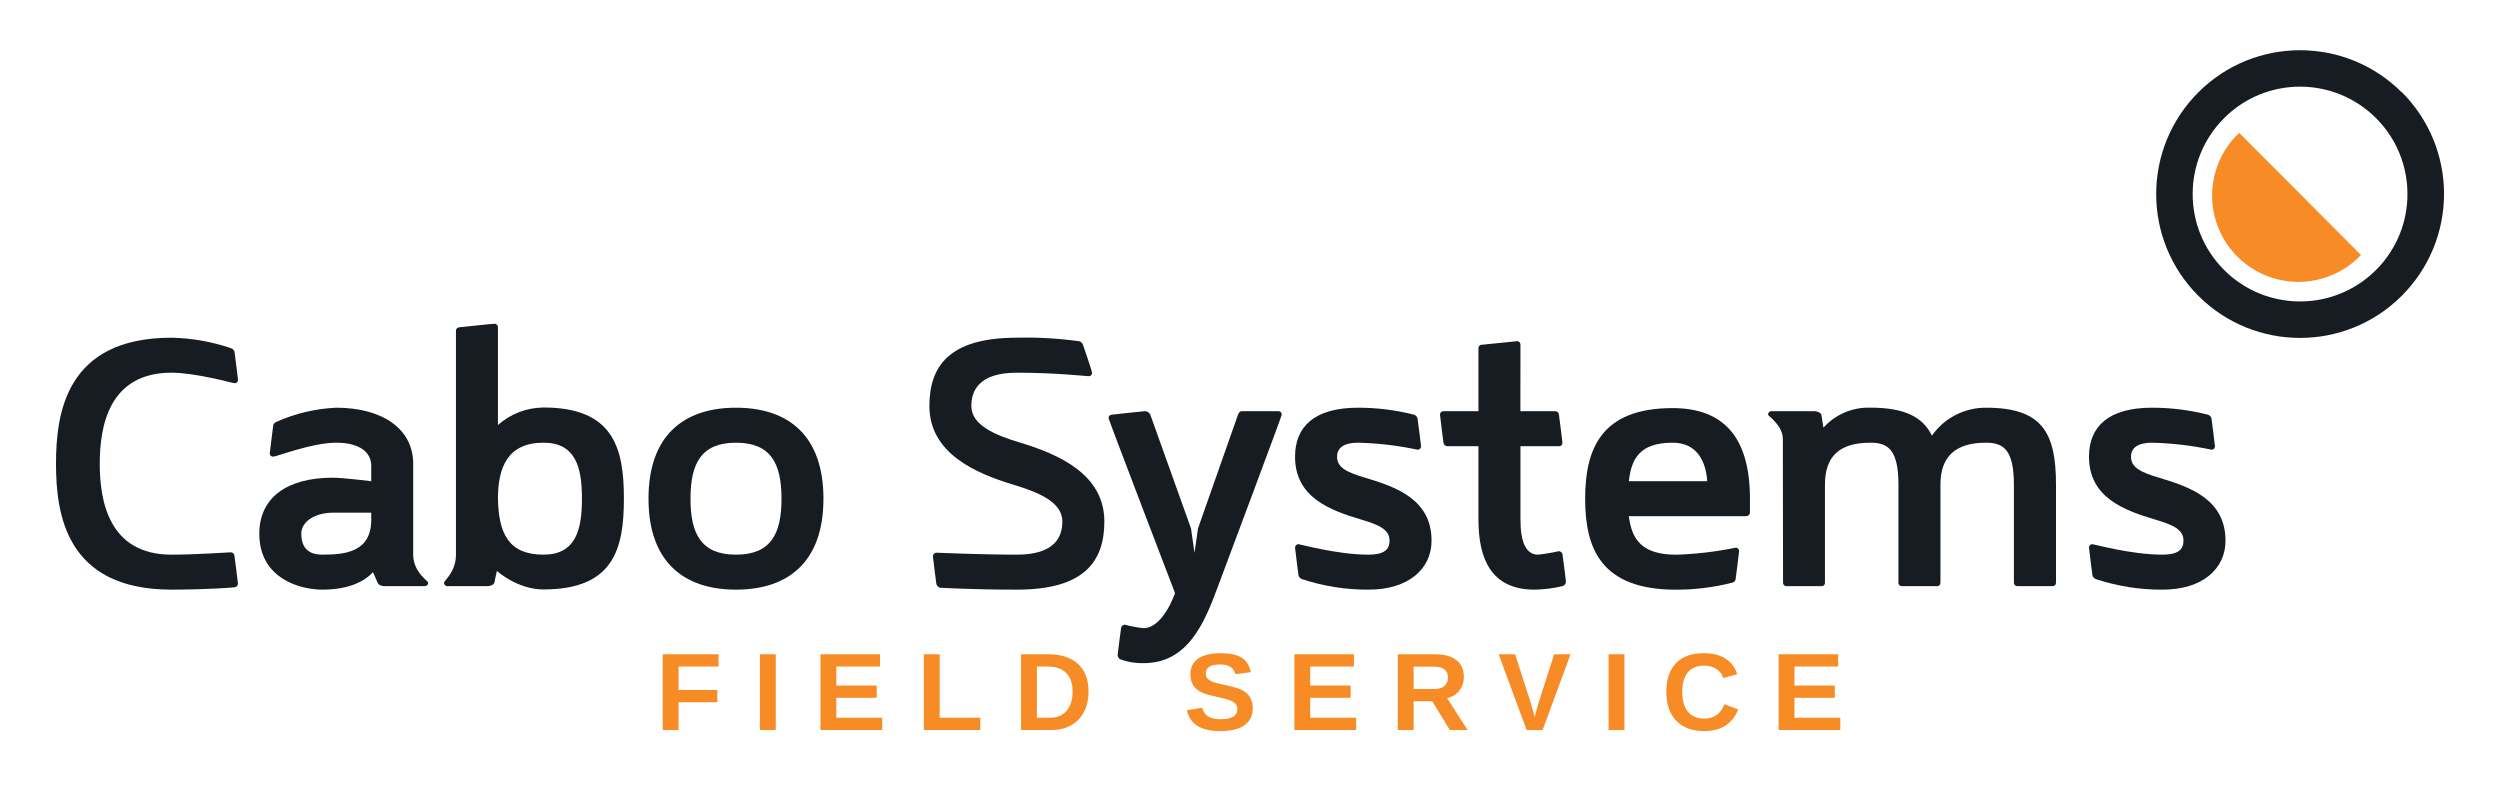
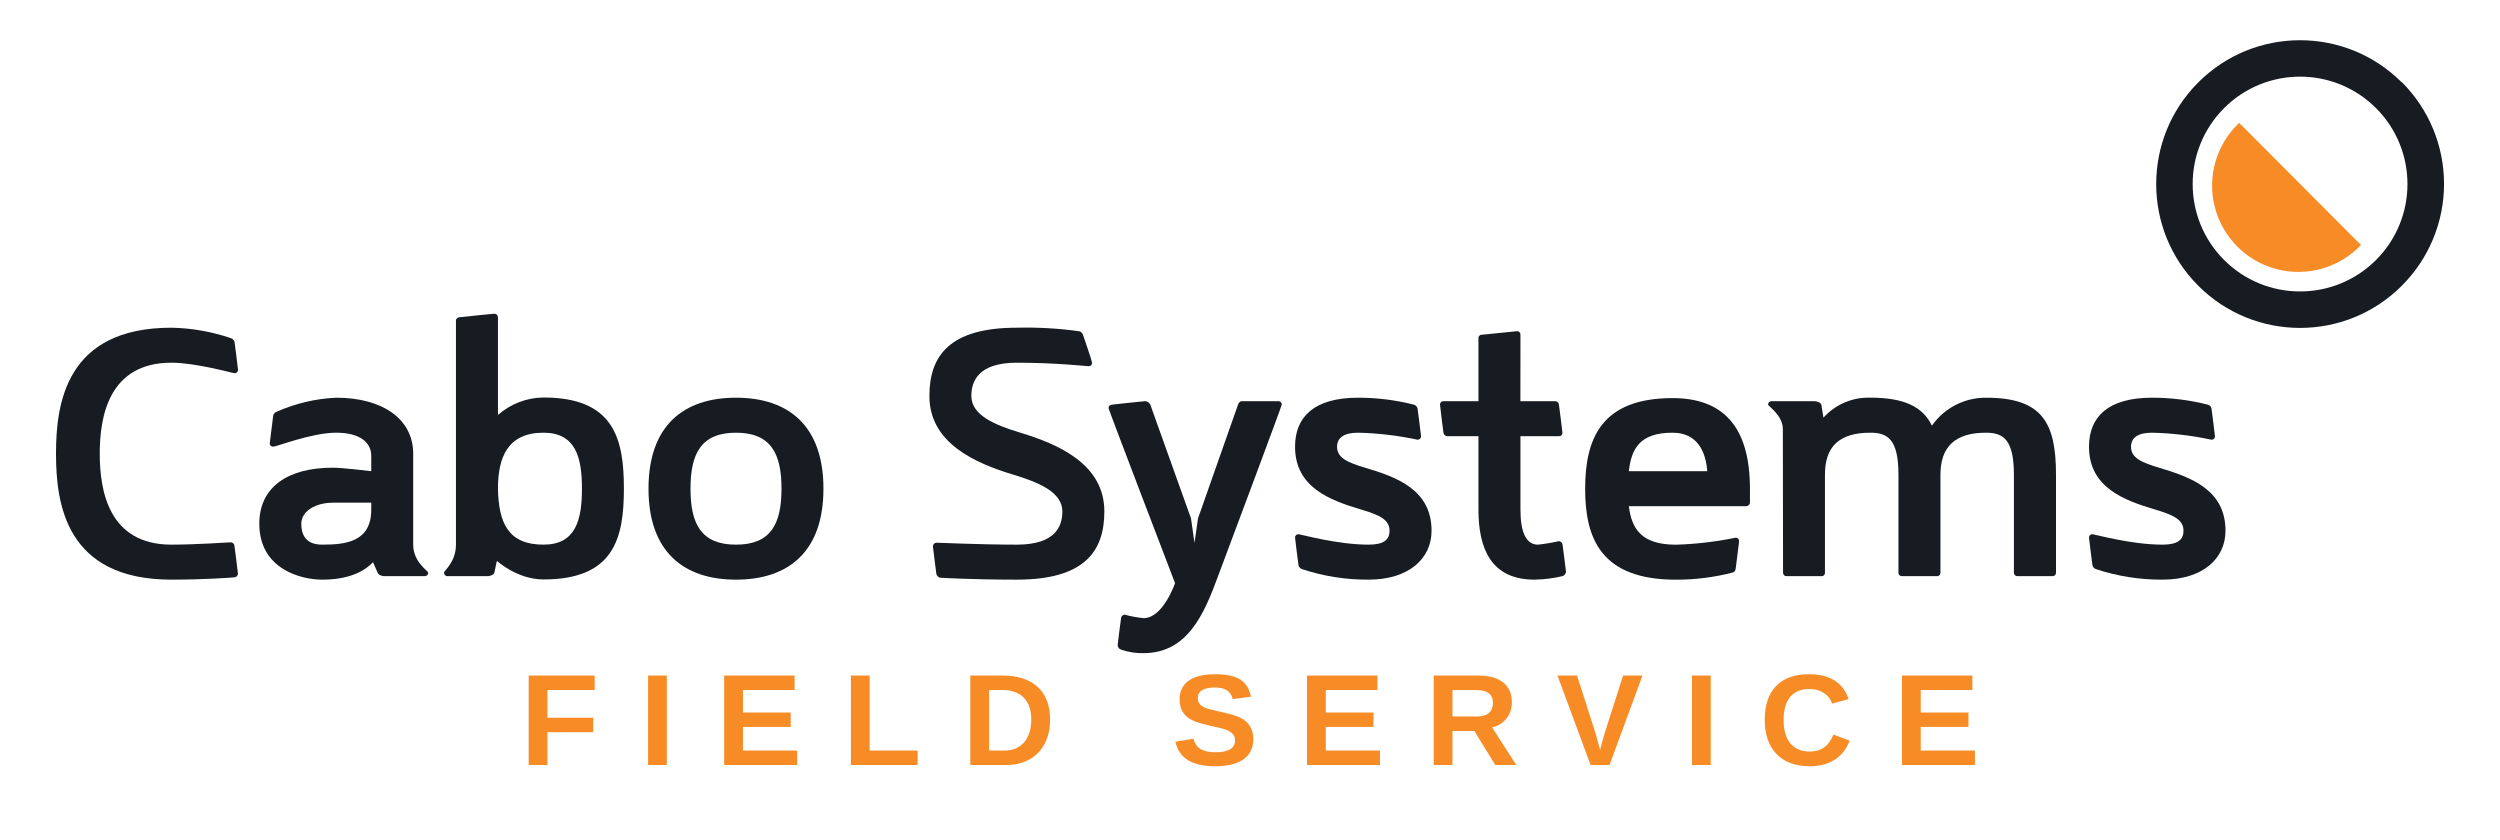
- <svg xmlns="http://www.w3.org/2000/svg" viewBox="0 0 500 160" width="1000" height="320">
-   <defs>
-     <style>
-       .st-text{font-family:'Montserrat',sans-serif,Arial;font-weight:800;font-size:22px;fill:#f78c26;letter-spacing:6px;}
-     </style>
-   </defs>
-   <g transform="translate(11.2, 10)">
-     <path style="fill:#161c22;fill-rule:evenodd;" d="M464,44a21.48,21.48,0,1,1,0-30.38A21.48,21.48,0,0,1,464,44Zm5.15-35.53a28.77,28.77,0,1,0,0,40.69A28.77,28.77,0,0,0,469.17,8.43Z" />
-     <path style="fill:#f78c26;fill-rule:evenodd;" d="M436.63,16.57A17.26,17.26,0,1,0,461,41Z" />
-     <path style="fill:#161c22;fill-rule:evenodd;" d="M23.09,64.54c-12.59,0-14.34,10.85-14.34,18.2s1.75,18.19,14.34,18.19c4.9,0,11.55-.47,11.9-.47a.75.75,0,0,1,.7.7s.7,5.32.7,5.6a.75.75,0,0,1-.7.7c-.42.06-5.88.47-12.6.47C2,107.93,0,92.82,0,82.74s2-25.2,23.09-25.2A39.29,39.29,0,0,1,35,59.64a1.15,1.15,0,0,1,.7.7s.7,5.32.7,5.6a.66.66,0,0,1-.7.7C35.34,66.64,28,64.54,23.09,64.54Z" />
-     <path style="fill:#161c22;fill-rule:evenodd;" d="M63.05,93.93V92.54H55.36c-3.43,0-6.3,1.68-6.3,4.2,0,3.77,2.59,4.19,4.2,4.19,4.69,0,9.79-.56,9.79-7Zm.35,10.5c-1.4,1.54-4.4,3.5-10.14,3.5-4.27,0-12.6-2.1-12.6-11.19,0-7.21,5.53-11.2,14.7-11.2,2,0,7.69.7,7.69.7V83.16c0-2.73-2.37-4.62-7-4.62-4.9,0-11.9,2.79-12.6,2.79a.65.65,0,0,1-.7-.69c0-.14.7-5.6.7-5.6a1.15,1.15,0,0,1,.7-.7,32.94,32.94,0,0,1,11.9-2.8c9.17,0,15.39,4.2,15.39,11.2v18.19c0,3.5,3,5.25,3,5.6a.67.67,0,0,1-.7.7H65.58c-.28,0-1.12-.21-1.26-.7Z" />
-     <path style="fill:#161c22;fill-rule:evenodd;" d="M97.49,100.93c6.44,0,7.7-4.9,7.7-11.19s-1.26-11.2-7.7-11.2c-7.14,0-9.1,4.9-9.1,11.2.14,6.78,2,11.19,9.1,11.19Zm-11.06,6.3H78.31a.66.66,0,0,1-.7-.7c0-.42,2.38-2.1,2.38-5.6V56.14c0-.41.28-.63.7-.69,0,0,6.58-.7,7-.7a.69.69,0,0,1,.7.7V75a13.92,13.92,0,0,1,9.1-3.5c14.06,0,16.09,8.19,16.09,18.2s-2,18.19-16.09,18.19c-5.25,0-9.31-3.71-9.31-3.71s-.42,1.82-.49,2.31S86.71,107.23,86.43,107.23Z" />
-     <path style="fill:#161c22;fill-rule:evenodd;" d="M136,100.93c7,0,9.1-4.19,9.1-11.19s-2.1-11.2-9.1-11.2-9.1,4.2-9.1,11.2,2.1,11.19,9.1,11.19Zm0-29.39c10.5,0,17.49,5.6,17.49,18.2s-7,18.19-17.49,18.19-17.5-5.6-17.5-18.19S125.48,71.54,136,71.54Z" />
-     <path style="fill:#161c22;fill-rule:evenodd;" d="M192.17,100.93c7.84,0,9.1-3.78,9.1-6.64,0-3.85-4.69-5.81-9.79-7.35-7.64-2.31-16.8-6.3-16.8-15.75,0-8,4-13.65,17.49-13.65a76.26,76.26,0,0,1,12.53.72,1.13,1.13,0,0,1,.7.7s1.82,5.3,1.82,5.58a.66.66,0,0,1-.7.7c-.35,0-6.58-.7-14.35-.7s-9.1,3.78-9.1,6.65c0,3.85,4.69,5.81,9.8,7.35,7.63,2.31,16.8,6.29,16.8,15.75,0,8-4,13.64-17.5,13.64-9.24,0-15.39-.39-15.39-.39a1.15,1.15,0,0,1-.7-.7s-.7-5.32-.7-5.6a.75.75,0,0,1,.7-.7C176.43,100.54,184.9,100.93,192.17,100.93Z" />
-     <path style="fill:#161c22;fill-rule:evenodd;" d="M236.4,72.94c.15-.42.43-.7.7-.7h7.35a.66.66,0,0,1,.7.7c0,.28-11.69,31.49-12.74,34.29-2.79,7.63-6.15,15.4-14.9,15.4a12.66,12.66,0,0,1-4.48-.7,1,1,0,0,1-.7-.84c0-.35.7-5.6.7-5.6a.83.83,0,0,1,.7-.56,23.08,23.08,0,0,0,3.78.7c3.92,0,6.3-7,6.3-7s-13.3-34.71-13.3-35c0-.49.28-.63.7-.7,0,0,6.3-.7,6.65-.7a1.27,1.27,0,0,1,1,.7L227,95.68l.7,4.9.7-4.9Z" />
-     <path style="fill:#161c22;fill-rule:evenodd;" d="M262.51,100.93c3.08,0,4.2-1,4.2-2.79,0-2.24-2.1-3.16-5.6-4.21-6.37-1.88-13.3-4.47-13.3-12.59,0-6,3.85-9.8,12.6-9.8a45.18,45.18,0,0,1,11.2,1.4,1.11,1.11,0,0,1,.69.7s.71,5.32.71,5.6a.67.67,0,0,1-.71.7,64.11,64.11,0,0,0-11.89-1.4c-2.8,0-4.2,1-4.2,2.8,0,2.24,2.1,3.15,5.6,4.2,6.37,1.89,13.3,4.41,13.3,12.6,0,5.59-4.55,9.79-12.6,9.79a41.61,41.61,0,0,1-13.3-2.1,1.15,1.15,0,0,1-.7-.7s-.7-5.32-.7-5.6a.66.66,0,0,1,.7-.69C248.86,98.84,256.21,100.93,262.51,100.93Z" />
-     <path style="fill:#161c22;fill-rule:evenodd;" d="M292.88,72.24h7a.75.75,0,0,1,.71.7s.7,5.39.7,5.6a.66.66,0,0,1-.7.7h-7.7V93.93c0,4.63,1.19,7,3.5,7a36.45,36.45,0,0,0,4.2-.7.85.85,0,0,1,.7.56s.7,5.25.7,5.6a1,1,0,0,1-.7.84,26.49,26.49,0,0,1-5.6.7c-8.68,0-11.2-6.23-11.2-14V79.24h-6.3a.81.81,0,0,1-.7-.7s-.69-5.32-.69-5.6a.66.66,0,0,1,.69-.7h7V59.64a.65.65,0,0,1,.7-.69l7-.71a.66.66,0,0,1,.7.71Z" />
-     <path style="fill:#161c22;fill-rule:evenodd;" d="M314.57,86.24h15.68c-.28-3.92-2-7.7-6.93-7.7-6.65,0-8.25,3.29-8.75,7.7Zm0,7c.56,4.48,2.45,7.7,9.45,7.7a69.85,69.85,0,0,0,11.9-1.4.66.66,0,0,1,.7.7c0,.21-.7,5.6-.7,5.6a.82.82,0,0,1-.7.7,45.18,45.18,0,0,1-11.2,1.4c-15,0-18.19-8.19-18.19-18.19s3.22-18.13,17.49-18.13c9.94,0,15.47,5.53,15.47,18.13v2.8a.76.76,0,0,1-.77.69Z" />
-     <path style="fill:#161c22;fill-rule:evenodd;" d="M345.37,77.84c0-2.8-2.95-4.62-2.95-4.9a.66.66,0,0,1,.7-.7h8.69c.28,0,1.18.28,1.26.7l.42,2.59a12.11,12.11,0,0,1,9.37-4c6.79,0,10.5,1.82,12.32,5.6A13.13,13.13,0,0,1,386,71.54c11.19,0,14,4.9,14,15.4v19.59a.67.67,0,0,1-.71.7h-7a.67.67,0,0,1-.71-.7V86.94c0-7-2.09-8.4-5.59-8.4-6.16,0-9.1,2.8-9.1,8.4v19.59a.66.66,0,0,1-.7.7h-7a.66.66,0,0,1-.7-.7V86.94c0-7-2.1-8.4-5.6-8.4-6.3,0-9.1,2.8-9.1,8.4v19.59a.65.65,0,0,1-.69.7h-7a.66.66,0,0,1-.69-.7Z" />
-     <path style="fill:#161c22;fill-rule:evenodd;" d="M421.3,100.93c3.08,0,4.2-1,4.2-2.79,0-2.24-2.1-3.16-5.6-4.21-6.37-1.88-13.3-4.47-13.3-12.59,0-6,3.85-9.8,12.6-9.8a45.18,45.18,0,0,1,11.2,1.4,1.11,1.11,0,0,1,.69.7s.7,5.32.7,5.6a.66.66,0,0,1-.7.7,64.11,64.11,0,0,0-11.89-1.4c-2.8,0-4.2,1-4.2,2.8,0,2.24,2.1,3.15,5.6,4.2,6.37,1.89,13.3,4.41,13.3,12.6,0,5.59-4.55,9.79-12.6,9.79a41.61,41.61,0,0,1-13.3-2.1,1.15,1.15,0,0,1-.7-.7s-.7-5.32-.7-5.6a.66.66,0,0,1,.7-.69C407.65,98.84,415,100.93,421.3,100.93Z" />
+ <svg xmlns="http://www.w3.org/2000/svg" viewBox="0 0 500 168" width="1000" height="336">
+   <style>
+  .cls-dark { fill: #161c22; }
+  .cls-2 { fill: #f78c26; }
+  .st-text { font-family: 'Montserrat', sans-serif, Arial; font-weight: 800; font-size: 26px; fill: #f78c26; letter-spacing: 8px; }
+  </style>
+   <g transform="translate(11.2, 8)">
+     <path class="cls-dark" d="M464,44a21.48,21.48,0,1,1,0-30.38A21.48,21.48,0,0,1,464,44Zm5.15-35.53a28.77,28.77,0,1,0,0,40.69A28.77,28.77,0,0,0,469.17,8.43Z" />
+     <path class="cls-2" d="M436.63,16.57A17.26,17.26,0,1,0,461,41Z" />
+     <path class="cls-dark" d="M23.09,64.54c-12.59,0-14.34,10.85-14.34,18.2s1.75,18.19,14.34,18.19c4.9,0,11.55-.47,11.9-.47a.75.75,0,0,1,.7.7s.7,5.32.7,5.6a.75.75,0,0,1-.7.7c-.42.06-5.88.47-12.6.47C2,107.93,0,92.82,0,82.74s2-25.2,23.09-25.2A39.29,39.29,0,0,1,35,59.64a1.15,1.15,0,0,1,.7.7s.7,5.32.7,5.6a.66.66,0,0,1-.7.7C35.34,66.64,28,64.54,23.09,64.54Z" />
+     <path class="cls-dark" d="M63.05,93.93V92.54H55.36c-3.43,0-6.3,1.68-6.3,4.2,0,3.77,2.59,4.19,4.2,4.19,4.69,0,9.79-.56,9.79-7Zm.35,10.5c-1.4,1.54-4.4,3.5-10.14,3.5-4.27,0-12.6-2.1-12.6-11.19,0-7.21,5.53-11.2,14.7-11.2,2,0,7.69.7,7.69.7V83.16c0-2.73-2.37-4.62-7-4.62-4.9,0-11.9,2.79-12.6,2.79a.65.65,0,0,1-.7-.69c0-.14.7-5.6.7-5.6a1.15,1.15,0,0,1,.7-.7,32.94,32.94,0,0,1,11.9-2.8c9.17,0,15.39,4.2,15.39,11.2v18.19c0,3.5,3,5.25,3,5.6a.67.67,0,0,1-.7.7H65.58c-.28,0-1.12-.21-1.26-.7Z" />
+     <path class="cls-dark" d="M97.49,100.93c6.44,0,7.7-4.9,7.7-11.19s-1.26-11.2-7.7-11.2c-7.14,0-9.1,4.9-9.1,11.2.14,6.78,2,11.19,9.1,11.19Zm-11.06,6.3H78.31a.66.66,0,0,1-.7-.7c0-.42,2.38-2.1,2.38-5.6V56.14c0-.41.28-.63.7-.69,0,0,6.58-.7,7-.7a.69.69,0,0,1,.7.7V75a13.92,13.92,0,0,1,9.1-3.5c14.06,0,16.09,8.19,16.09,18.2s-2,18.19-16.09,18.19c-5.25,0-9.31-3.71-9.31-3.71s-.42,1.82-.49,2.31S86.71,107.23,86.43,107.23Z" />
+     <path class="cls-dark" d="M136,100.93c7,0,9.1-4.19,9.1-11.19s-2.1-11.2-9.1-11.2-9.1,4.2-9.1,11.2,2.1,11.19,9.1,11.19Zm0-29.39c10.5,0,17.49,5.6,17.49,18.2s-7,18.19-17.49,18.19-17.5-5.6-17.5-18.19S125.48,71.54,136,71.54Z" />
+     <path class="cls-dark" d="M192.17,100.93c7.84,0,9.1-3.78,9.1-6.64,0-3.85-4.69-5.81-9.79-7.35-7.64-2.31-16.8-6.3-16.8-15.75,0-8,4-13.65,17.49-13.65a76.26,76.26,0,0,1,12.53.72,1.13,1.13,0,0,1,.7.7s1.82,5.3,1.82,5.58a.66.66,0,0,1-.7.7c-.35,0-6.58-.7-14.35-.7s-9.1,3.78-9.1,6.65c0,3.85,4.69,5.81,9.8,7.35,7.63,2.31,16.8,6.29,16.8,15.75,0,8-4,13.64-17.5,13.64-9.24,0-15.39-.39-15.39-.39a1.15,1.15,0,0,1-.7-.7s-.7-5.32-.7-5.6a.75.75,0,0,1,.7-.7C176.43,100.54,184.9,100.93,192.17,100.93Z" />
+     <path class="cls-dark" d="M236.4,72.94c.15-.42.43-.7.7-.7h7.35a.66.66,0,0,1,.7.7c0,.28-11.69,31.49-12.74,34.29-2.79,7.63-6.15,15.4-14.9,15.4a12.66,12.66,0,0,1-4.48-.7,1,1,0,0,1-.7-.84c0-.35.7-5.6.7-5.6a.83.83,0,0,1,.7-.56,23.08,23.08,0,0,0,3.78.7c3.92,0,6.3-7,6.3-7s-13.3-34.71-13.3-35c0-.49.28-.63.7-.7,0,0,6.3-.7,6.65-.7a1.27,1.27,0,0,1,1,.7L227,95.68l.7,4.9.7-4.9Z" />
+     <path class="cls-dark" d="M262.51,100.93c3.08,0,4.2-1,4.2-2.79,0-2.24-2.1-3.16-5.6-4.21-6.37-1.88-13.3-4.47-13.3-12.59,0-6,3.85-9.8,12.6-9.8a45.18,45.18,0,0,1,11.2,1.4,1.11,1.11,0,0,1,.69.7s.71,5.32.71,5.6a.67.67,0,0,1-.71.7,64.11,64.11,0,0,0-11.89-1.4c-2.8,0-4.2,1-4.2,2.8,0,2.24,2.1,3.15,5.6,4.2,6.37,1.89,13.3,4.41,13.3,12.6,0,5.59-4.55,9.79-12.6,9.79a41.61,41.61,0,0,1-13.3-2.1,1.15,1.15,0,0,1-.7-.7s-.7-5.32-.7-5.6a.66.66,0,0,1,.7-.69C248.86,98.84,256.21,100.93,262.51,100.93Z" />
+     <path class="cls-dark" d="M292.88,72.24h7a.75.75,0,0,1,.71.7s.7,5.39.7,5.6a.66.66,0,0,1-.7.7h-7.7V93.93c0,4.63,1.19,7,3.5,7a36.45,36.45,0,0,0,4.2-.7.85.85,0,0,1,.7.56s.7,5.25.7,5.6a1,1,0,0,1-.7.84,26.49,26.49,0,0,1-5.6.7c-8.68,0-11.2-6.23-11.2-14V79.24h-6.3a.81.81,0,0,1-.7-.7s-.69-5.32-.69-5.6a.66.66,0,0,1,.69-.7h7V59.64a.65.65,0,0,1,.7-.69l7-.71a.66.66,0,0,1,.7.71Z" />
+     <path class="cls-dark" d="M314.57,86.24h15.68c-.28-3.92-2-7.7-6.93-7.7-6.65,0-8.25,3.29-8.75,7.7Zm0,7c.56,4.48,2.45,7.7,9.45,7.7a69.85,69.85,0,0,0,11.9-1.4.66.66,0,0,1,.7.7c0,.21-.7,5.6-.7,5.6a.82.82,0,0,1-.7.7,45.18,45.18,0,0,1-11.2,1.4c-15,0-18.19-8.19-18.19-18.19s3.22-18.13,17.49-18.13c9.94,0,15.47,5.53,15.47,18.13v2.8a.76.76,0,0,1-.77.69Z" />
+     <path class="cls-dark" d="M345.37,77.84c0-2.8-2.95-4.62-2.95-4.9a.66.66,0,0,1,.7-.7h8.69c.28,0,1.18.28,1.26.7l.42,2.59a12.11,12.11,0,0,1,9.37-4c6.79,0,10.5,1.82,12.32,5.6A13.13,13.13,0,0,1,386,71.54c11.19,0,14,4.9,14,15.4v19.59a.67.67,0,0,1-.71.7h-7a.67.67,0,0,1-.71-.7V86.94c0-7-2.09-8.4-5.59-8.4-6.16,0-9.1,2.8-9.1,8.4v19.59a.66.66,0,0,1-.7.7h-7a.66.66,0,0,1-.7-.7V86.94c0-7-2.1-8.4-5.6-8.4-6.3,0-9.1,2.8-9.1,8.4v19.59a.65.65,0,0,1-.69.7h-7a.66.66,0,0,1-.69-.7Z" />
+     <path class="cls-dark" d="M421.3,100.93c3.08,0,4.2-1,4.2-2.79,0-2.24-2.1-3.16-5.6-4.21-6.37-1.88-13.3-4.47-13.3-12.59,0-6,3.85-9.8,12.6-9.8a45.18,45.18,0,0,1,11.2,1.4,1.11,1.11,0,0,1,.69.7s.7,5.32.7,5.6a.66.66,0,0,1-.7.7,64.11,64.11,0,0,0-11.89-1.4c-2.8,0-4.2,1-4.2,2.8,0,2.24,2.1,3.15,5.6,4.2,6.37,1.89,13.3,4.41,13.3,12.6,0,5.59-4.55,9.79-12.6,9.79a41.61,41.61,0,0,1-13.3-2.1,1.15,1.15,0,0,1-.7-.7s-.7-5.32-.7-5.6a.66.66,0,0,1,.7-.69C407.65,98.84,415,100.93,421.3,100.93Z" />
  </g>
-   <text x="250" y="146" text-anchor="middle" class="st-text">FIELD SERVICE</text>
+   <text x="250" y="153" text-anchor="middle" class="st-text">FIELD SERVICE</text>
</svg>
